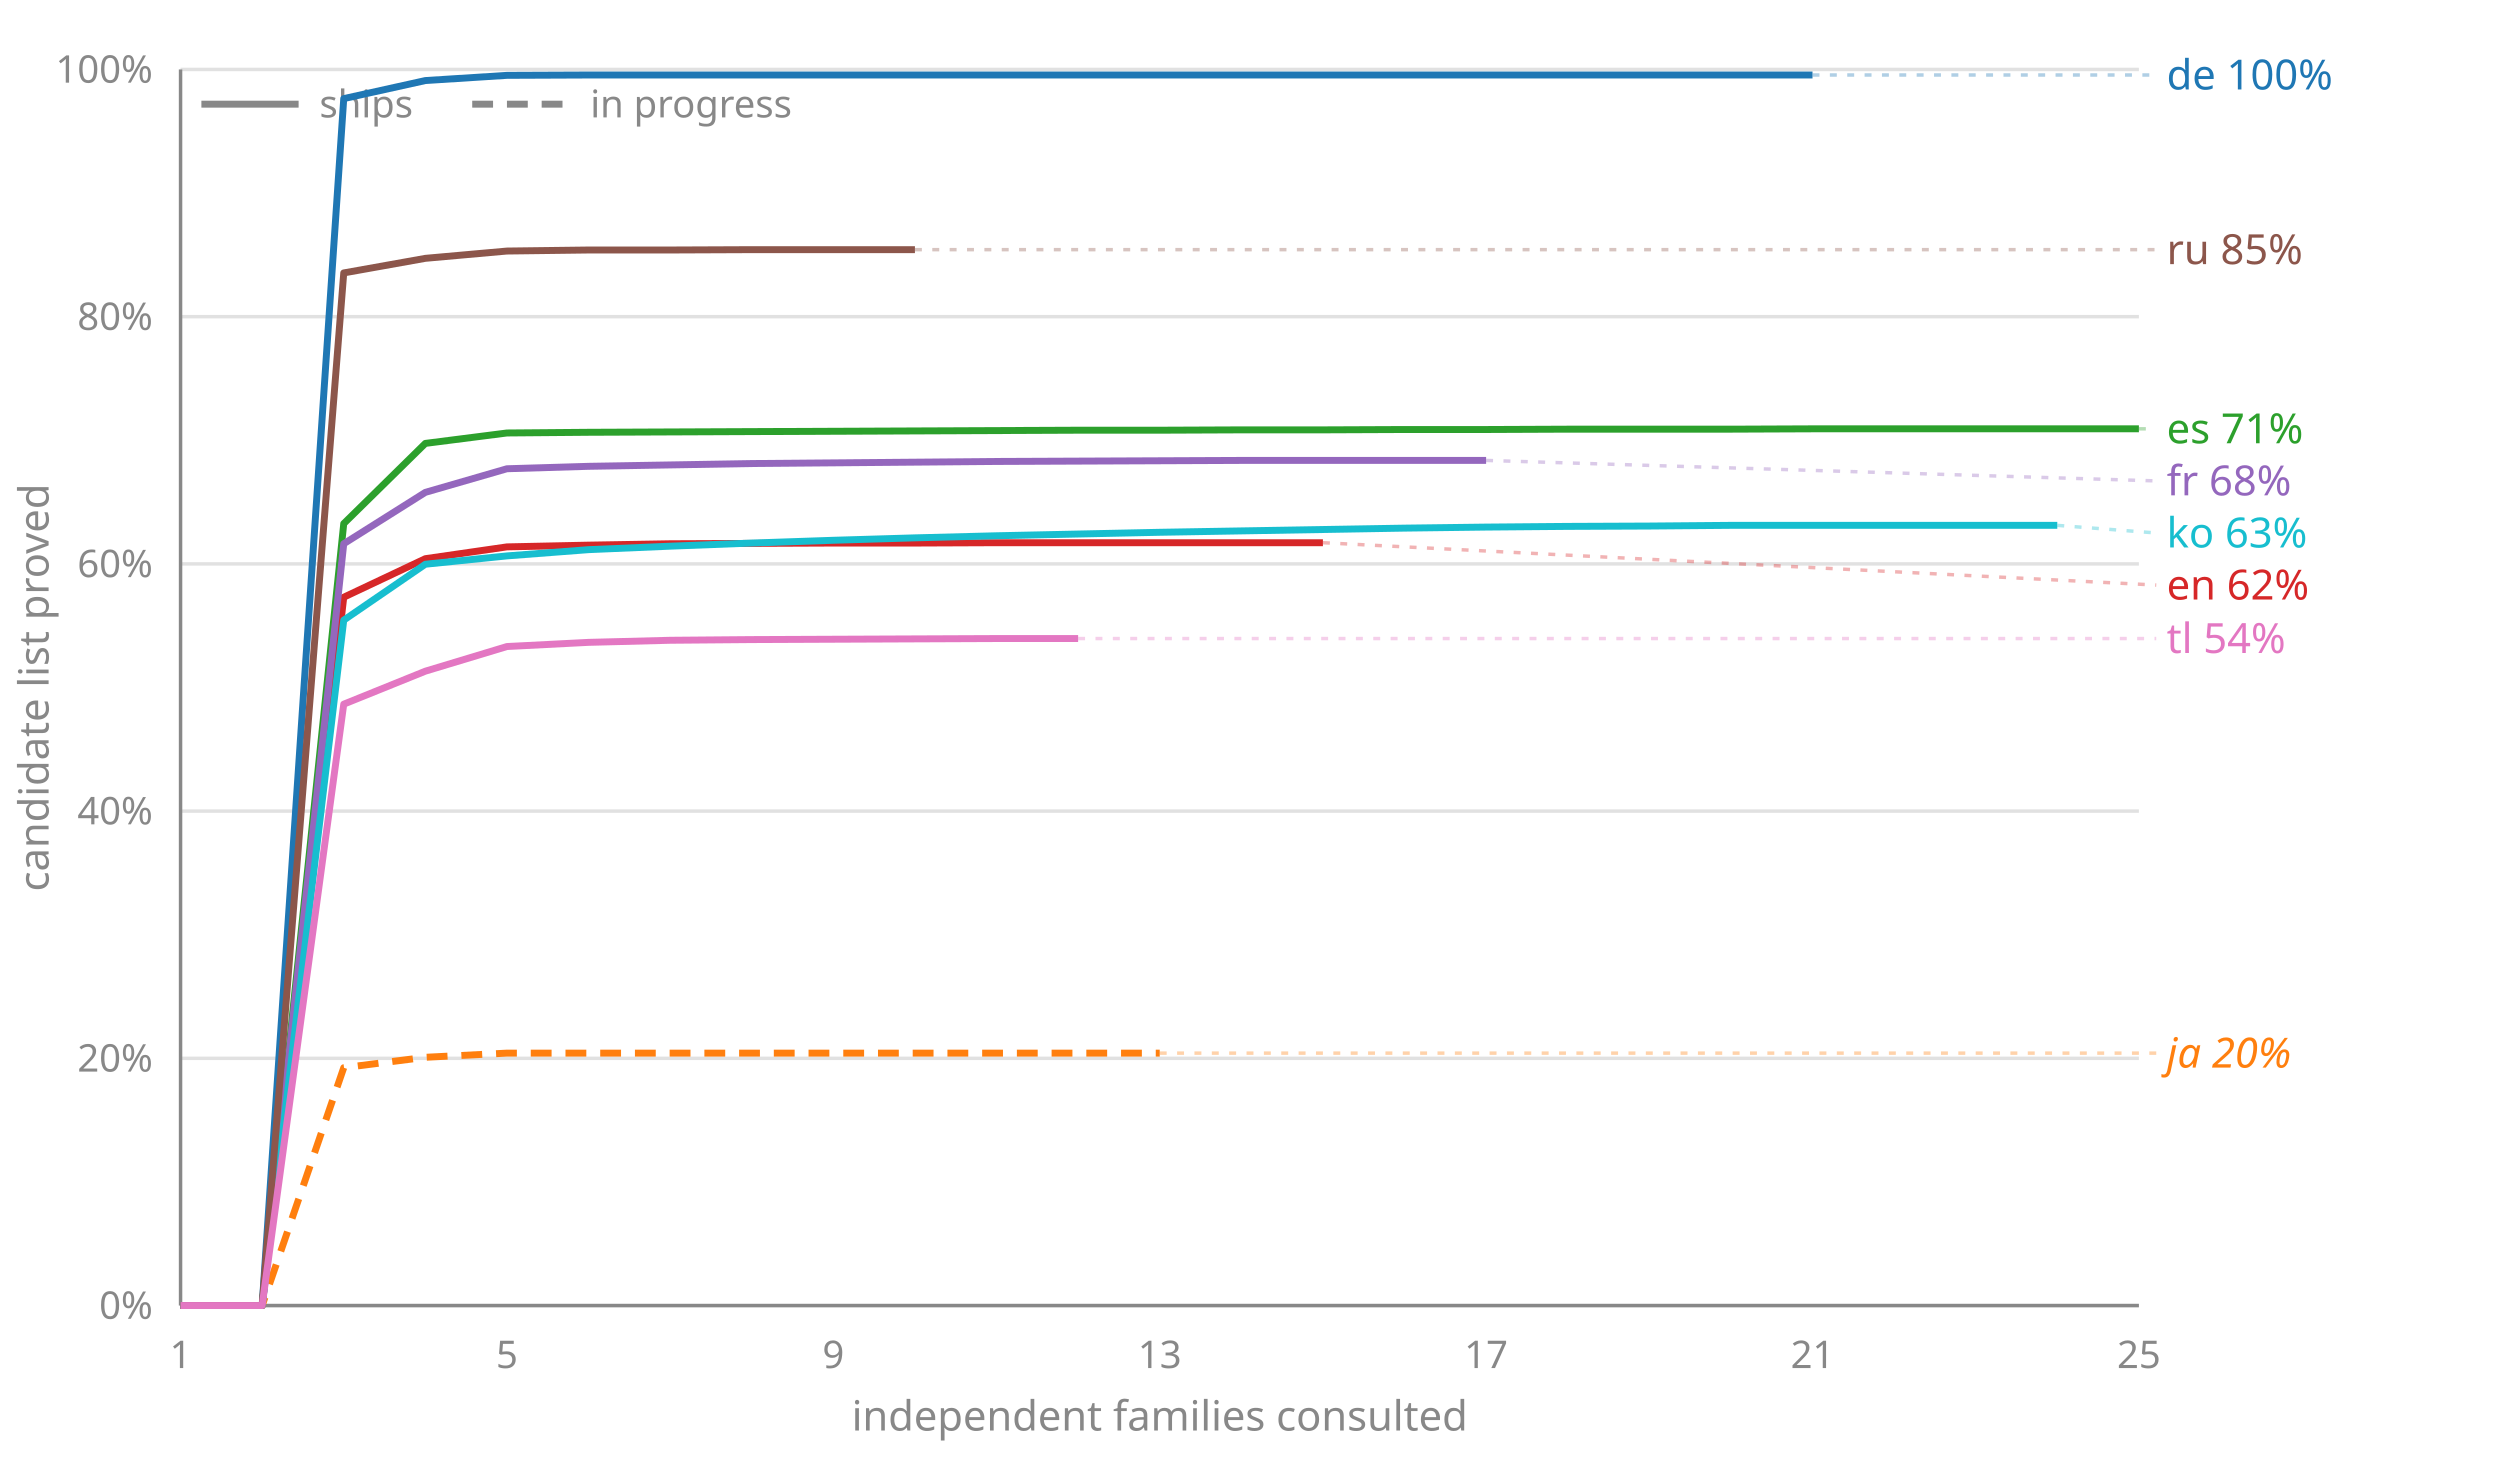
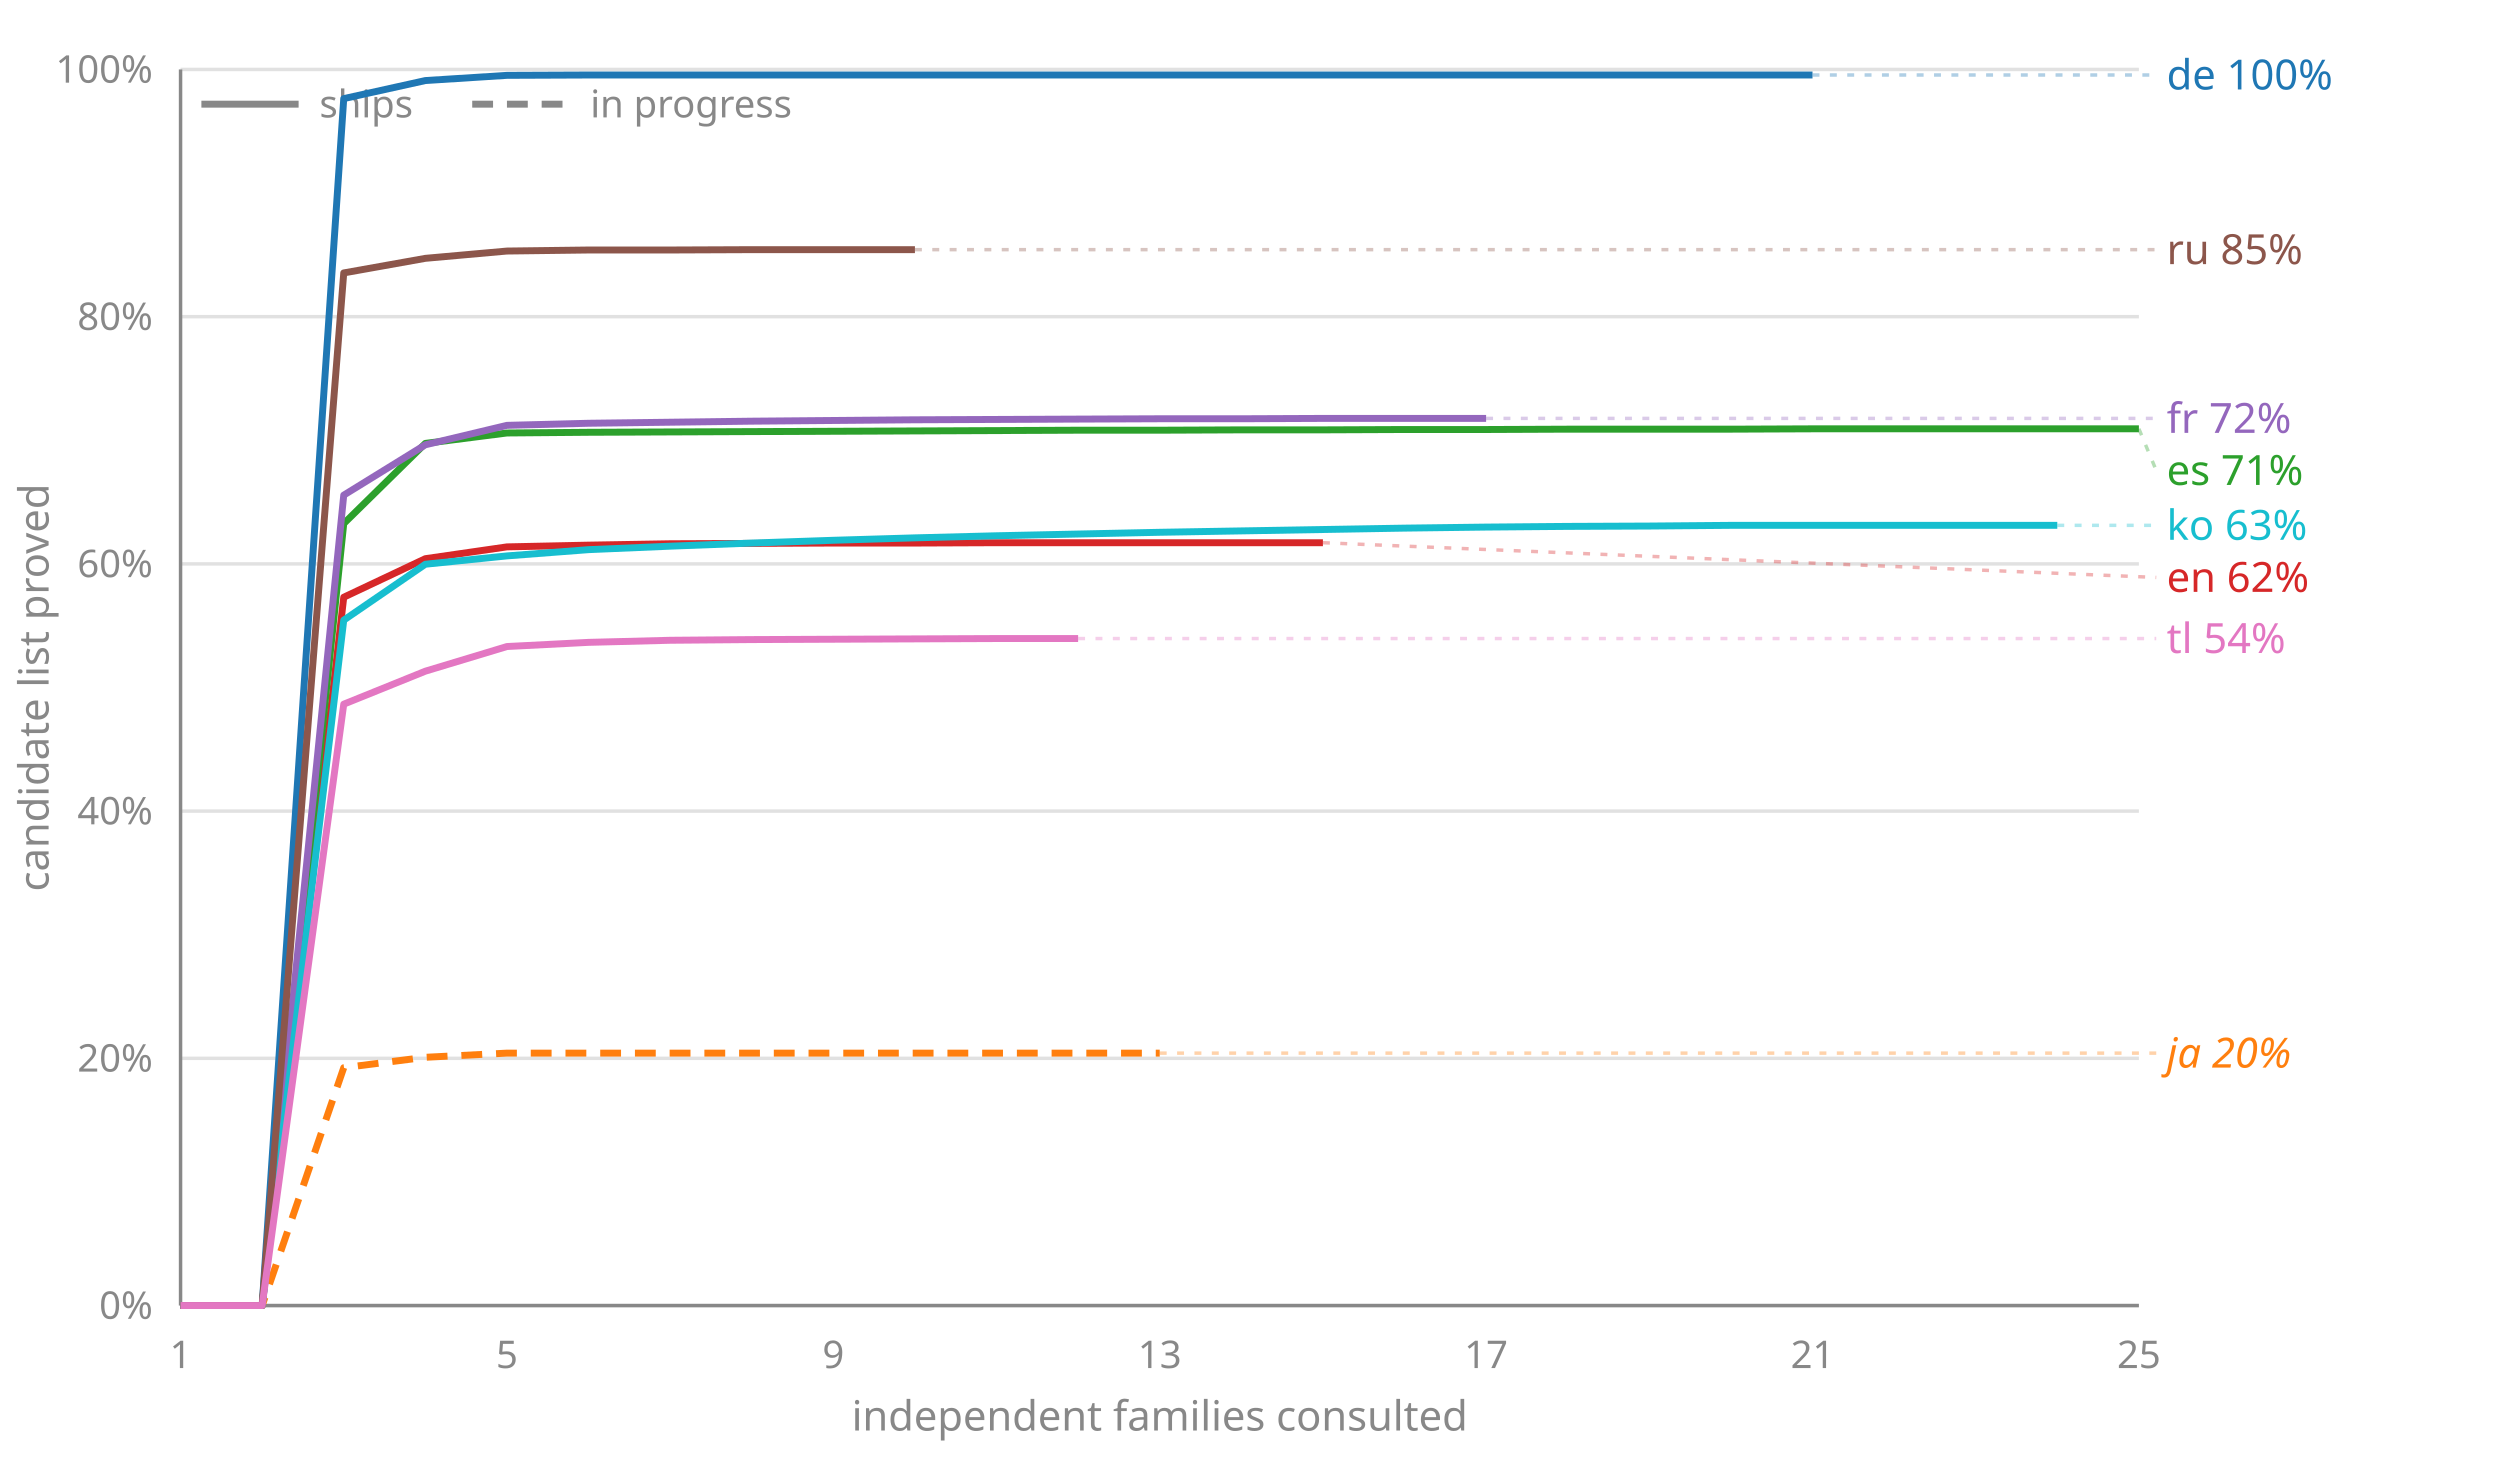
<svg xmlns="http://www.w3.org/2000/svg" width="720" height="420" viewBox="0 0 720 420" font-family="system-ui, sans-serif">
  <line x1="52" y1="376.0" x2="616" y2="376.0" stroke="#888" stroke-opacity="0.25" />
  <text x="44" y="376.0" fill="#888" font-size="11" text-anchor="end" dominant-baseline="middle">0%</text>
  <line x1="52" y1="304.8" x2="616" y2="304.8" stroke="#888" stroke-opacity="0.25" />
  <text x="44" y="304.8" fill="#888" font-size="11" text-anchor="end" dominant-baseline="middle">20%</text>
  <line x1="52" y1="233.6" x2="616" y2="233.6" stroke="#888" stroke-opacity="0.25" />
  <text x="44" y="233.6" fill="#888" font-size="11" text-anchor="end" dominant-baseline="middle">40%</text>
  <line x1="52" y1="162.4" x2="616" y2="162.4" stroke="#888" stroke-opacity="0.25" />
  <text x="44" y="162.4" fill="#888" font-size="11" text-anchor="end" dominant-baseline="middle">60%</text>
  <line x1="52" y1="91.2" x2="616" y2="91.2" stroke="#888" stroke-opacity="0.25" />
  <text x="44" y="91.2" fill="#888" font-size="11" text-anchor="end" dominant-baseline="middle">80%</text>
  <line x1="52" y1="20.0" x2="616" y2="20.0" stroke="#888" stroke-opacity="0.25" />
  <text x="44" y="20.0" fill="#888" font-size="11" text-anchor="end" dominant-baseline="middle">100%</text>
  <line x1="52" y1="20" x2="52" y2="376" stroke="#888" />
  <line x1="52" y1="376" x2="616" y2="376" stroke="#888" />
  <text x="52.0" y="394" fill="#888" font-size="11" text-anchor="middle">1</text>
  <text x="146.0" y="394" fill="#888" font-size="11" text-anchor="middle">5</text>
  <text x="240.0" y="394" fill="#888" font-size="11" text-anchor="middle">9</text>
  <text x="334.0" y="394" fill="#888" font-size="11" text-anchor="middle">13</text>
  <text x="428.0" y="394" fill="#888" font-size="11" text-anchor="middle">17</text>
  <text x="522.0" y="394" fill="#888" font-size="11" text-anchor="middle">21</text>
  <text x="616.0" y="394" fill="#888" font-size="11" text-anchor="middle">25</text>
  <text x="334" y="412" fill="#888" font-size="12" text-anchor="middle">independent families consulted</text>
  <text x="14" y="198" fill="#888" font-size="12" text-anchor="middle" transform="rotate(-90 14 198)">candidate list proved</text>
  <line x1="58" y1="30" x2="86" y2="30" stroke="#888" stroke-width="2" />
  <text x="92" y="30" fill="#888" font-size="11" dominant-baseline="middle">ships</text>
  <line x1="136" y1="30" x2="164" y2="30" stroke="#888" stroke-width="2" stroke-dasharray="6 4" />
  <text x="170" y="30" fill="#888" font-size="11" dominant-baseline="middle">in progress</text>
  <polyline points="52.0,376.0 75.5,376.0 99.0,28.4 122.5,23.2 146.0,21.7 169.5,21.6 193.0,21.6 216.5,21.6 240.0,21.6 263.5,21.6 287.0,21.6 310.5,21.6 334.0,21.6 357.5,21.6 381.0,21.6 404.5,21.6 428.0,21.6 451.5,21.6 475.0,21.6 498.5,21.6 522.0,21.6" fill="none" stroke="#1f77b4" stroke-width="2" stroke-linejoin="round" />
  <line x1="522.0" y1="21.6" x2="621" y2="21.6" stroke="#1f77b4" stroke-opacity="0.35" stroke-dasharray="2 3" />
  <text x="624" y="21.6" fill="#1f77b4" font-size="12" dominant-baseline="middle">de 100%</text>
  <polyline points="52.0,376.0 75.5,376.0 99.0,172.0 122.5,160.9 146.0,157.5 169.5,157.0 193.0,156.6 216.5,156.5 240.0,156.4 263.5,156.4 287.0,156.3 310.5,156.3 334.0,156.3 357.5,156.3 381.0,156.3" fill="none" stroke="#d62728" stroke-width="2" stroke-linejoin="round" />
-   <line x1="381.0" y1="156.3" x2="621" y2="168.5" stroke="#d62728" stroke-opacity="0.35" stroke-dasharray="2 3" />
-   <text x="624" y="168.5" fill="#d62728" font-size="12" dominant-baseline="middle">en 62%</text>
+   <line x1="381.0" y1="156.3" x2="621" y2="166.3" stroke="#d62728" stroke-opacity="0.35" stroke-dasharray="2 3" />
+   <text x="624" y="166.3" fill="#d62728" font-size="12" dominant-baseline="middle">en 62%</text>
  <polyline points="52.0,376.0 75.5,376.0 99.0,150.8 122.5,127.7 146.0,124.7 169.5,124.5 193.0,124.4 216.5,124.3 240.0,124.2 263.5,124.1 287.0,124.0 310.5,123.9 334.0,123.9 357.5,123.8 381.0,123.8 404.5,123.7 428.0,123.7 451.5,123.6 475.0,123.6 498.5,123.6 522.0,123.5 545.5,123.5 569.0,123.5 592.5,123.5 616.0,123.5" fill="none" stroke="#2ca02c" stroke-width="2" stroke-linejoin="round" />
-   <line x1="616.0" y1="123.5" x2="621" y2="123.5" stroke="#2ca02c" stroke-opacity="0.35" stroke-dasharray="2 3" />
-   <text x="624" y="123.5" fill="#2ca02c" font-size="12" dominant-baseline="middle">es 71%</text>
-   <polyline points="52.0,376.0 75.5,376.0 99.0,156.6 122.5,141.8 146.0,135.0 169.5,134.3 193.0,133.9 216.5,133.5 240.0,133.3 263.5,133.1 287.0,132.9 310.5,132.8 334.0,132.7 357.5,132.6 381.0,132.6 404.5,132.6 428.0,132.6" fill="none" stroke="#9467bd" stroke-width="2" stroke-linejoin="round" />
-   <line x1="428.0" y1="132.6" x2="621" y2="138.5" stroke="#9467bd" stroke-opacity="0.35" stroke-dasharray="2 3" />
-   <text x="624" y="138.5" fill="#9467bd" font-size="12" dominant-baseline="middle">fr 68%</text>
+   <line x1="616.0" y1="123.5" x2="621" y2="135.5" stroke="#2ca02c" stroke-opacity="0.35" stroke-dasharray="2 3" />
+   <text x="624" y="135.5" fill="#2ca02c" font-size="12" dominant-baseline="middle">es 71%</text>
+   <polyline points="52.0,376.0 75.5,376.0 99.0,142.6 122.5,128.1 146.0,122.5 169.5,121.9 193.0,121.6 216.5,121.3 240.0,121.1 263.5,120.9 287.0,120.8 310.5,120.7 334.0,120.6 357.5,120.6 381.0,120.5 404.5,120.5 428.0,120.5" fill="none" stroke="#9467bd" stroke-width="2" stroke-linejoin="round" />
+   <line x1="428.0" y1="120.5" x2="621" y2="120.5" stroke="#9467bd" stroke-opacity="0.35" stroke-dasharray="2 3" />
+   <text x="624" y="120.5" fill="#9467bd" font-size="12" dominant-baseline="middle">fr 72%</text>
  <polyline points="52.0,376.0 75.5,376.0 99.0,307.5 122.5,304.5 146.0,303.3 169.5,303.3 193.0,303.3 216.5,303.3 240.0,303.3 263.5,303.3 287.0,303.3 310.5,303.3 334.0,303.3" fill="none" stroke="#ff7f0e" stroke-width="2" stroke-linejoin="round" stroke-dasharray="6 4" />
  <line x1="334.0" y1="303.3" x2="621" y2="303.3" stroke="#ff7f0e" stroke-opacity="0.35" stroke-dasharray="2 3" />
  <text x="624" y="303.3" fill="#ff7f0e" font-size="12" dominant-baseline="middle" font-style="italic">ja 20%</text>
  <polyline points="52.0,376.0 75.5,376.0 99.0,178.6 122.5,162.5 146.0,160.1 169.5,158.3 193.0,157.3 216.5,156.4 240.0,155.6 263.5,154.9 287.0,154.3 310.5,153.8 334.0,153.3 357.5,152.9 381.0,152.5 404.5,152.1 428.0,151.8 451.5,151.6 475.0,151.5 498.5,151.3 522.0,151.3 545.5,151.3 569.0,151.3 592.5,151.3" fill="none" stroke="#17becf" stroke-width="2" stroke-linejoin="round" />
-   <line x1="592.5" y1="151.3" x2="621" y2="153.5" stroke="#17becf" stroke-opacity="0.35" stroke-dasharray="2 3" />
-   <text x="624" y="153.5" fill="#17becf" font-size="12" dominant-baseline="middle">ko 63%</text>
+   <line x1="592.5" y1="151.3" x2="621" y2="151.3" stroke="#17becf" stroke-opacity="0.35" stroke-dasharray="2 3" />
+   <text x="624" y="151.3" fill="#17becf" font-size="12" dominant-baseline="middle">ko 63%</text>
  <polyline points="52.0,376.0 75.5,376.0 99.0,78.6 122.5,74.4 146.0,72.3 169.5,72.0 193.0,72.0 216.5,71.9 240.0,71.9 263.5,71.9" fill="none" stroke="#8c564b" stroke-width="2" stroke-linejoin="round" />
  <line x1="263.5" y1="71.9" x2="621" y2="71.9" stroke="#8c564b" stroke-opacity="0.35" stroke-dasharray="2 3" />
  <text x="624" y="71.9" fill="#8c564b" font-size="12" dominant-baseline="middle">ru 85%</text>
  <polyline points="52.0,376.0 75.5,376.0 99.0,202.8 122.5,193.3 146.0,186.2 169.5,185.0 193.0,184.4 216.5,184.2 240.0,184.1 263.5,184.0 287.0,183.9 310.5,183.9" fill="none" stroke="#e377c2" stroke-width="2" stroke-linejoin="round" />
  <line x1="310.5" y1="183.9" x2="621" y2="183.9" stroke="#e377c2" stroke-opacity="0.35" stroke-dasharray="2 3" />
  <text x="624" y="183.9" fill="#e377c2" font-size="12" dominant-baseline="middle">tl 54%</text>
</svg>
